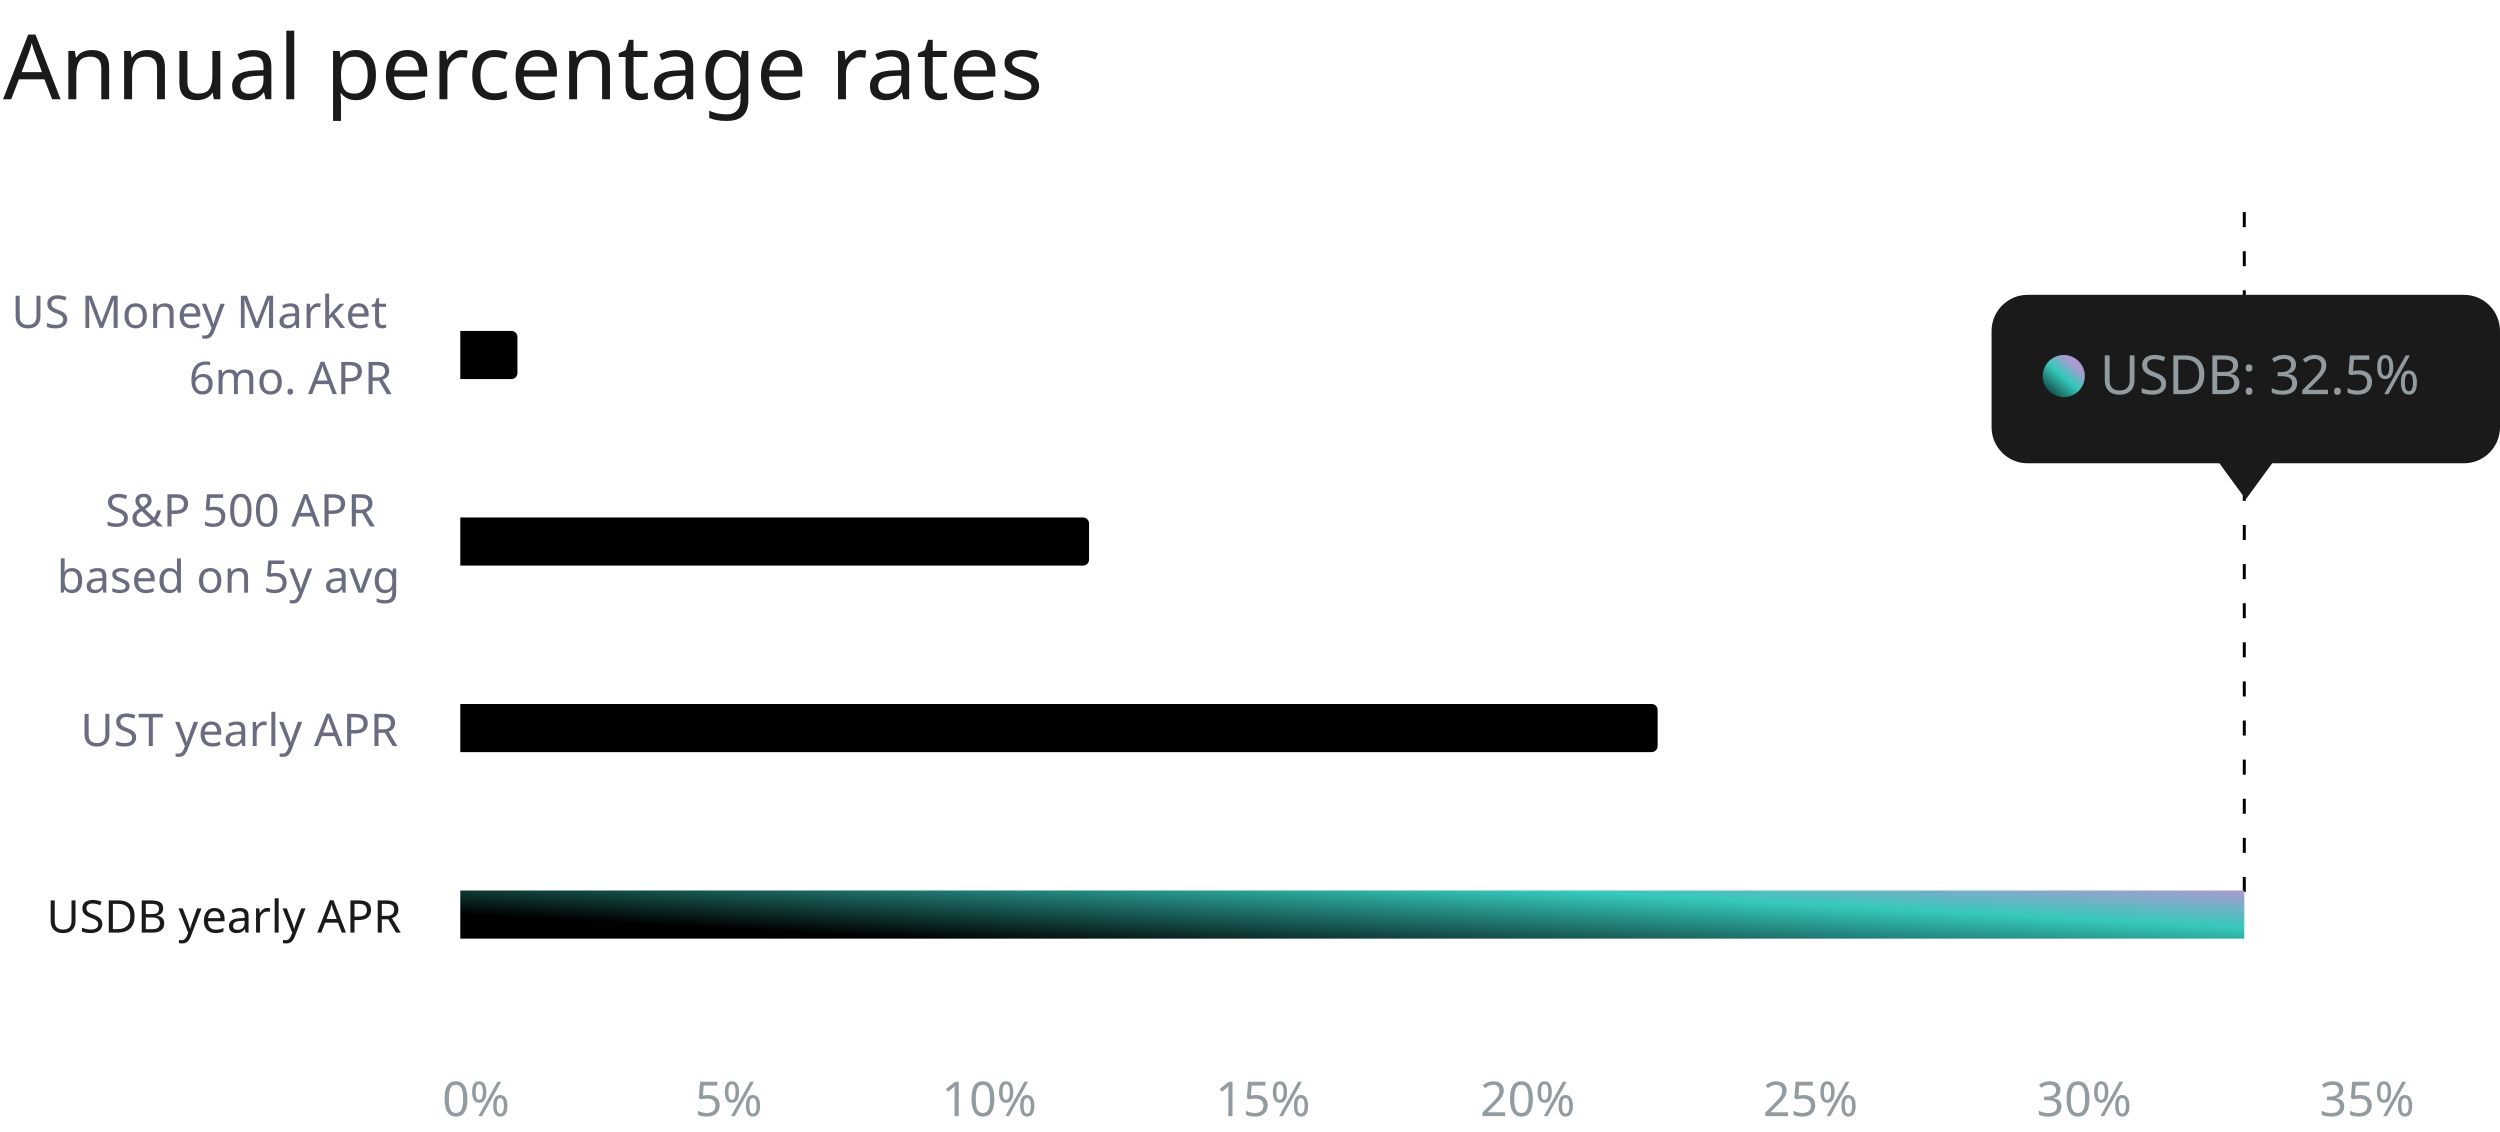
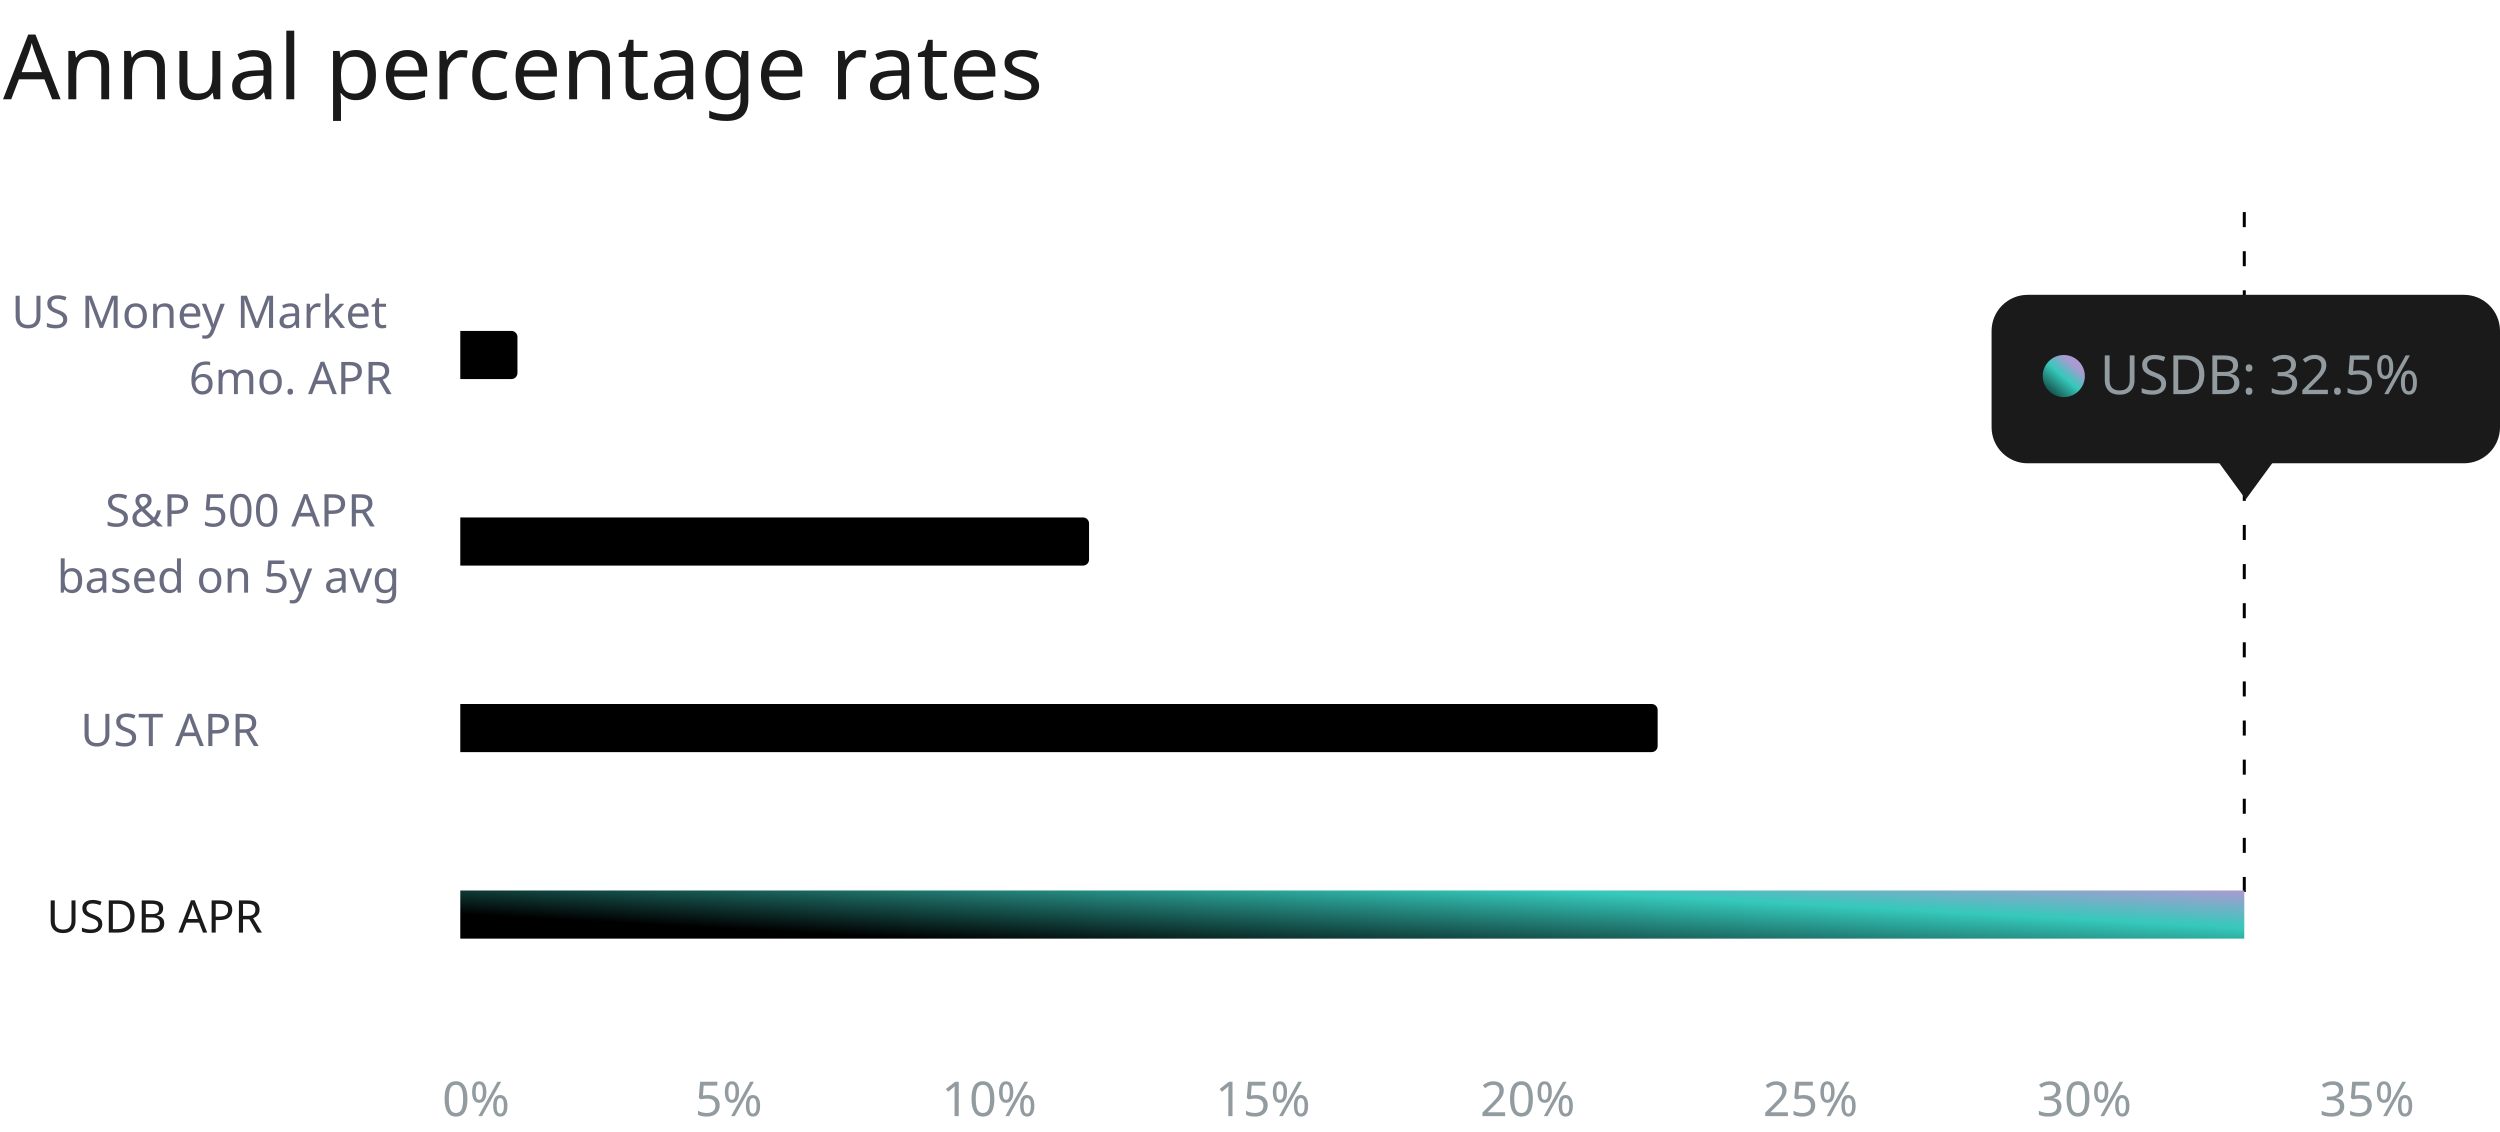
<svg xmlns="http://www.w3.org/2000/svg" xmlns:xlink="http://www.w3.org/1999/xlink" width="831" height="376" viewBox="0 0 831 376">
  <defs>
    <linearGradient id="linear-gradient" y1="1.194" x2="0.789" y2="0.275" gradientUnits="objectBoundingBox">
      <stop offset="0" />
      <stop offset="0.689" stop-color="#35c9bb" />
      <stop offset="1" stop-color="#a99bd1" />
    </linearGradient>
    <linearGradient id="linear-gradient-2" x1="0.5" y1="1" x2="0" y2="0" xlink:href="#linear-gradient" />
  </defs>
  <g id="Group_12243" data-name="Group 12243" transform="translate(-915 -1832)">
    <g id="Group_12241" data-name="Group 12241" transform="translate(7 21)">
      <line id="Line_302" data-name="Line 302" y1="227" transform="translate(1654 1880.5)" fill="none" stroke="#000" stroke-width="1" stroke-dasharray="5 8" />
      <rect id="Rectangle_561" data-name="Rectangle 561" width="169" height="56" rx="12" transform="translate(1570 1909)" fill="#1a1a1a" />
      <path id="Polygon_1" data-name="Polygon 1" d="M9.5,0,19,13H0Z" transform="translate(1664 1977) rotate(180)" fill="#1a1a1a" />
      <g id="Group_11541" data-name="Group 11541" transform="translate(1601.342 1922.228)">
        <circle id="Ellipse_326" data-name="Ellipse 326" cx="7" cy="7" r="7" transform="translate(-14.341 6.773)" fill="url(#linear-gradient)" />
        <text id="USDB:_32.5_" data-name="USDB: 32.5%" transform="translate(4.658 19.773)" fill="#929ba0" stroke="rgba(0,0,0,0)" stroke-width="1" font-size="18" font-family="SegoeUI, Segoe UI" letter-spacing="-0.01em">
          <tspan x="0" y="0">USDB: 32.5%</tspan>
        </text>
      </g>
    </g>
    <g id="Group_12242" data-name="Group 12242" transform="translate(7 21)">
      <text id="Annual_percentage_rates" data-name="Annual percentage rates" transform="translate(909 1812)" fill="#1a1a1a" stroke="rgba(0,0,0,0)" stroke-width="1" font-size="30" font-family="SegoeUI, Segoe UI">
        <tspan x="0" y="32">Annual percentage rates</tspan>
      </text>
      <g id="Group_11538" data-name="Group 11538" transform="translate(442 1313)">
        <text id="_0_" data-name="0%" transform="translate(613 869)" fill="#929ba0" stroke="rgba(0,0,0,0)" stroke-width="1" font-size="16" font-family="SegoeUI, Segoe UI">
          <tspan x="0" y="0">0%</tspan>
        </text>
        <text id="_15_" data-name="15%" transform="translate(870 869)" fill="#929ba0" stroke="rgba(0,0,0,0)" stroke-width="1" font-size="16" font-family="SegoeUI, Segoe UI">
          <tspan x="0" y="0">15%</tspan>
        </text>
        <text id="_20_" data-name="20%" transform="translate(958 869)" fill="#929ba0" stroke="rgba(0,0,0,0)" stroke-width="1" font-size="16" font-family="SegoeUI, Segoe UI">
          <tspan x="0" y="0">20%</tspan>
        </text>
        <text id="_25_" data-name="25%" transform="translate(1052 869)" fill="#929ba0" stroke="rgba(0,0,0,0)" stroke-width="1" font-size="16" font-family="SegoeUI, Segoe UI">
          <tspan x="0" y="0">25%</tspan>
        </text>
        <text id="_30_" data-name="30%" transform="translate(1143 869)" fill="#929ba0" stroke="rgba(0,0,0,0)" stroke-width="1" font-size="16" font-family="SegoeUI, Segoe UI">
          <tspan x="0" y="0">30%</tspan>
        </text>
        <text id="_5_" data-name="5%" transform="translate(697 869)" fill="#929ba0" stroke="rgba(0,0,0,0)" stroke-width="1" font-size="16" font-family="SegoeUI, Segoe UI">
          <tspan x="0" y="0">5%</tspan>
        </text>
        <text id="_10_" data-name="10%" transform="translate(779 869)" fill="#929ba0" stroke="rgba(0,0,0,0)" stroke-width="1" font-size="16" font-family="SegoeUI, Segoe UI">
          <tspan x="0" y="0">10%</tspan>
        </text>
        <text id="_35_" data-name="35%" transform="translate(1237 869)" fill="#929ba0" stroke="rgba(0,0,0,0)" stroke-width="1" font-size="16" font-family="SegoeUI, Segoe UI">
          <tspan x="0" y="0">35%</tspan>
        </text>
      </g>
      <g id="Group_12240" data-name="Group 12240">
-         <text id="USDB_yearly_APR" data-name="USDB yearly APR" transform="translate(1035 2121)" fill="#1a1a1a" stroke="rgba(0,0,0,0)" stroke-width="1" font-size="15" font-family="SegoeUI, Segoe UI">
-           <tspan x="-111.497" y="0">USDB yearly APR</tspan>
+         <text id="USDB_APR" data-name="USDB APR" transform="translate(1035 2121)" fill="#1a1a1a" stroke="rgba(0,0,0,0)" stroke-width="1" font-size="15" font-family="SegoeUI, Segoe UI">
+           <tspan x="-111.497" y="0">USDB APR</tspan>
        </text>
        <g id="Group_12239" data-name="Group 12239">
          <g id="Group_11540" data-name="Group 11540" transform="translate(1654 2107) rotate(90)">
            <rect id="Rectangle_478" data-name="Rectangle 478" width="16" height="593" fill="url(#linear-gradient-2)" />
          </g>
          <g id="Group_11665" data-name="Group 11665" transform="translate(1459.643 2045) rotate(90)">
            <path id="Rectangle_478-2" data-name="Rectangle 478" d="M2,0H14a2,2,0,0,1,2,2V398a0,0,0,0,1,0,0H0a0,0,0,0,1,0,0V2A2,2,0,0,1,2,0Z" transform="translate(0 0.643)" />
          </g>
          <g id="Group_11666" data-name="Group 11666" transform="translate(1080.557 1921) rotate(90)">
            <path id="Rectangle_478-3" data-name="Rectangle 478" d="M2,0H14a2,2,0,0,1,2,2V19a0,0,0,0,1,0,0H0a0,0,0,0,1,0,0V2A2,2,0,0,1,2,0Z" transform="translate(0 0.557)" />
          </g>
          <g id="Group_11667" data-name="Group 11667" transform="translate(1225.32 1983) rotate(90)">
            <path id="Rectangle_478-4" data-name="Rectangle 478" d="M2,0H14a2,2,0,0,1,2,2V209a0,0,0,0,1,0,0H0a0,0,0,0,1,0,0V2A2,2,0,0,1,2,0Z" transform="translate(0 -44.68)" />
          </g>
        </g>
-         <text id="UST_yearly_APR" data-name="UST yearly APR" transform="translate(1035 2059)" fill="#696c80" stroke="rgba(0,0,0,0)" stroke-width="1" font-size="15" font-family="SegoeUI, Segoe UI">
-           <tspan x="-100.239" y="0">UST yearly APR</tspan>
+         <text id="UST_APR" data-name="UST APR" transform="translate(1035 2059)" fill="#696c80" stroke="rgba(0,0,0,0)" stroke-width="1" font-size="15" font-family="SegoeUI, Segoe UI">
+           <tspan x="-100.239" y="0">UST APR</tspan>
        </text>
        <text id="S_P_500_APR_based_on_5y_avg" data-name="S&amp;P 500 APR  based on 5y avg" transform="translate(1035 1986)" fill="#696c80" stroke="rgba(0,0,0,0)" stroke-width="1" font-size="15" font-family="SegoeUI, Segoe UI">
          <tspan x="-92.007" y="0">S&amp;P 500 APR </tspan>
          <tspan x="-108.091" y="22">based on 5y avg</tspan>
        </text>
        <text id="US_Money_Market_6mo._APR" data-name="US Money Market  6mo. APR" transform="translate(1035 1920)" fill="#696c80" stroke="rgba(0,0,0,0)" stroke-width="1" font-size="15" font-family="SegoeUI, Segoe UI">
          <tspan x="-123.149" y="0">US Money Market </tspan>
          <tspan x="-64.204" y="22">6mo. APR</tspan>
        </text>
      </g>
    </g>
  </g>
</svg>
